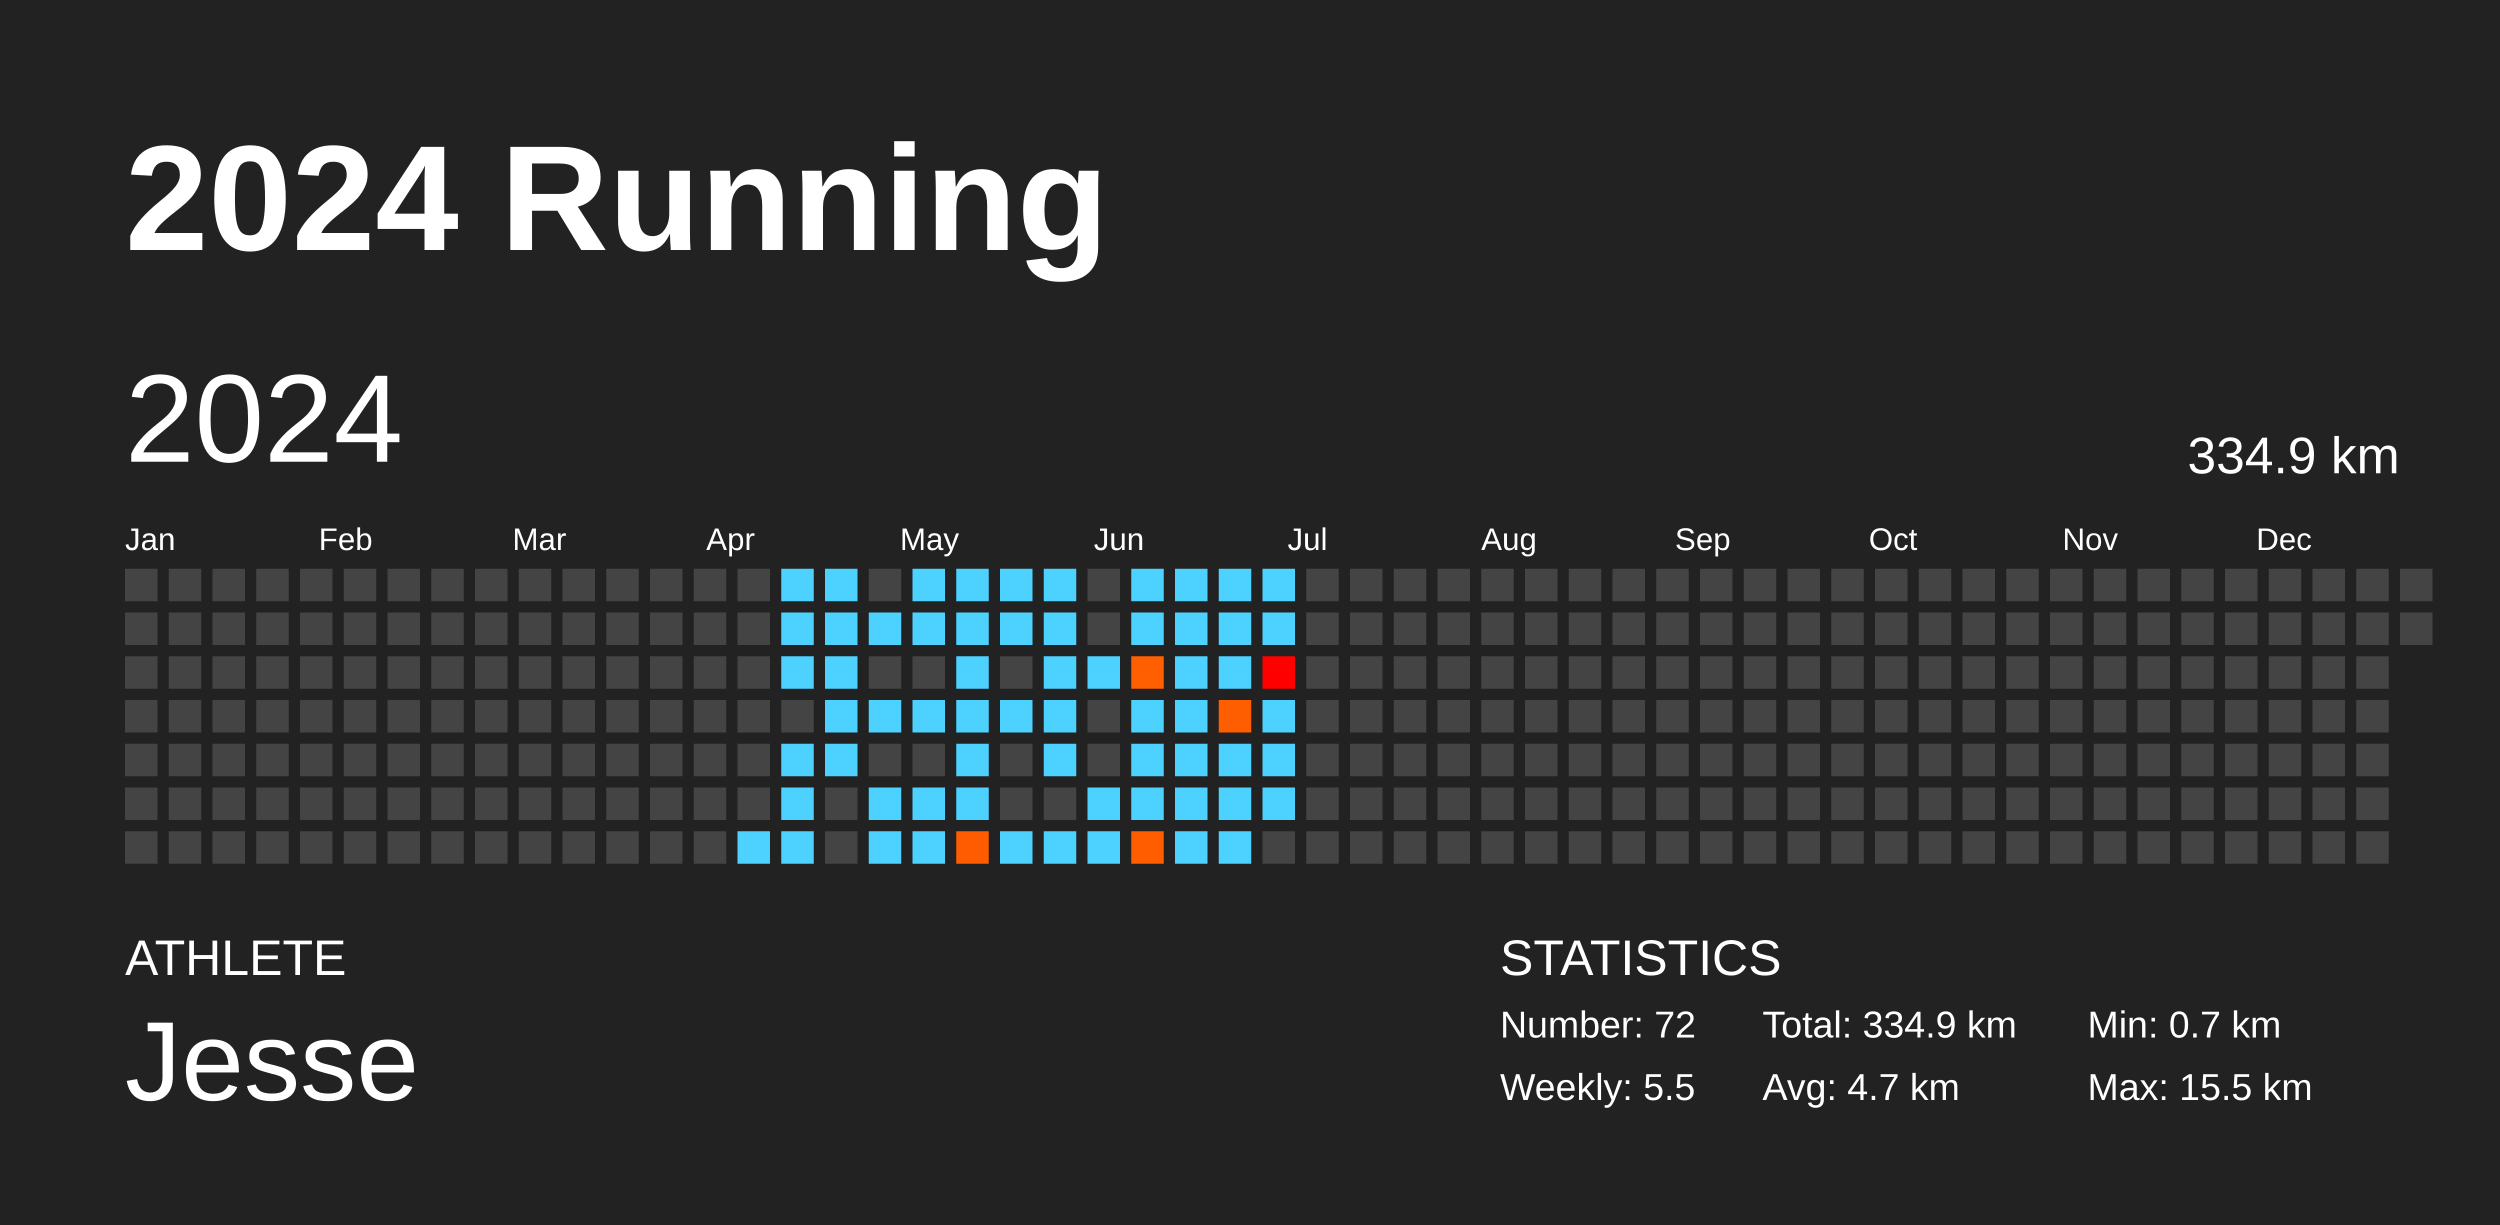
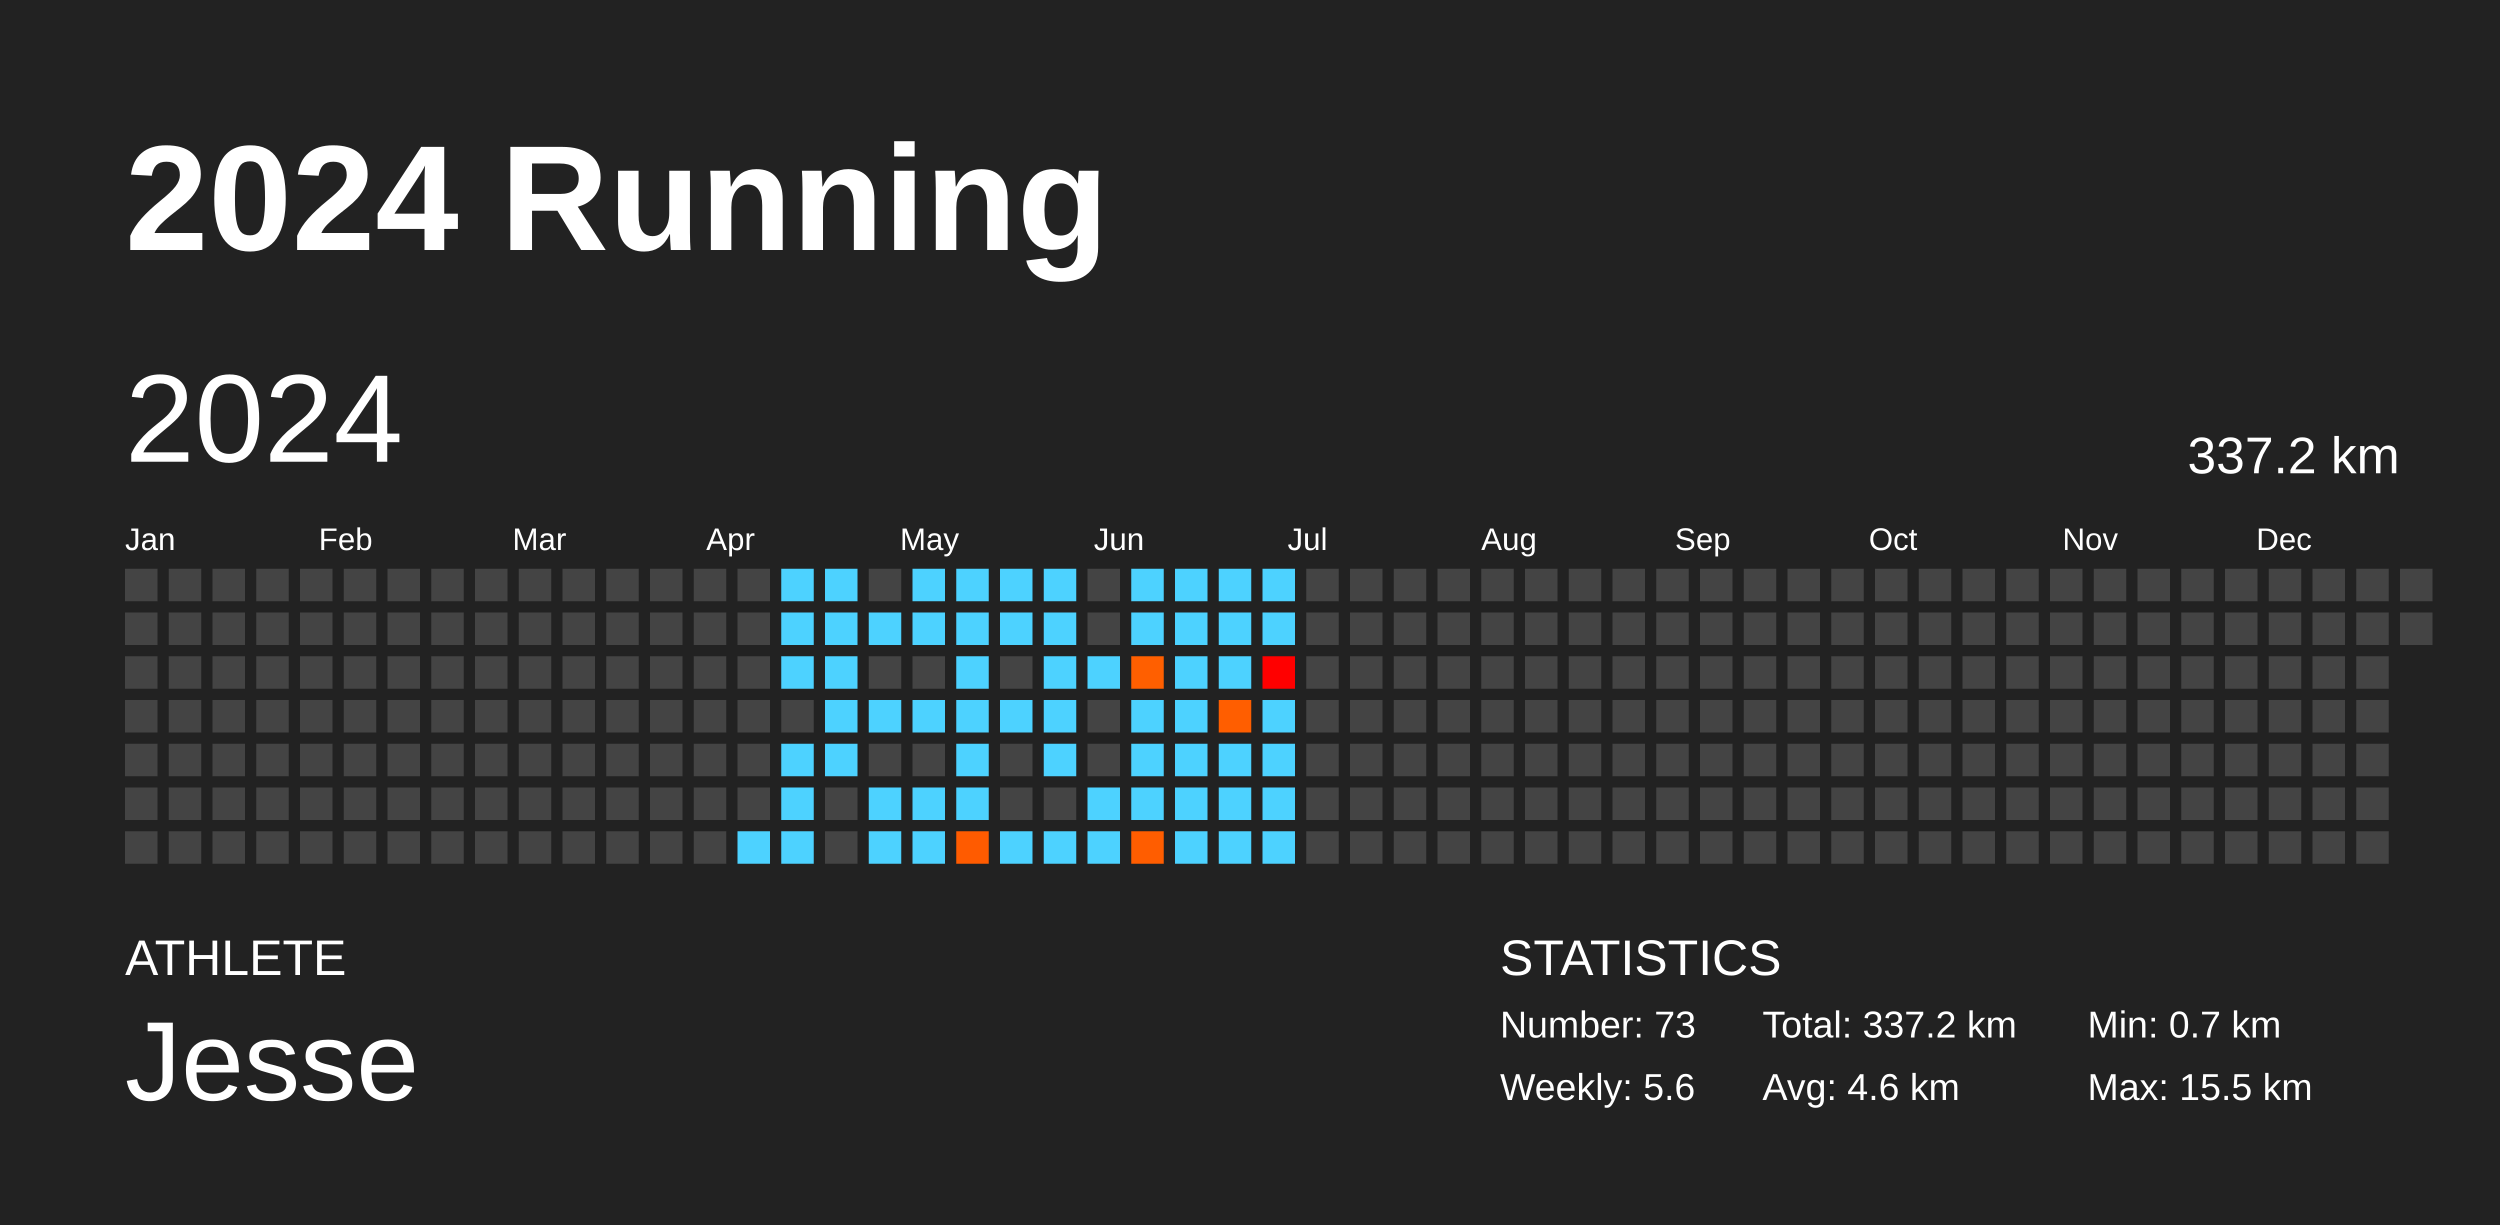
<svg xmlns="http://www.w3.org/2000/svg" baseProfile="full" height="98mm" version="1.1" viewBox="0,0,200,98" width="200mm">
  <defs />
  <rect fill="#222222" height="98" width="200" x="0" y="0" />
  <text fill="#FFFFFF" style="font-size:12px; font-family:Arial; font-weight:bold;" x="10" y="20">2024 Running</text>
  <text fill="#FFFFFF" style="font-size:4px; font-family:Arial" x="10" y="78">ATHLETE</text>
  <text fill="#FFFFFF" style="font-size:9px; font-family:Arial" x="10" y="88">Jesse</text>
  <text fill="#FFFFFF" style="font-size:4px; font-family:Arial" x="120" y="78">STATISTICS</text>
-   <text fill="#FFFFFF" style="font-size:3px; font-family:Arial" x="120" y="83">Number: 72</text>
-   <text fill="#FFFFFF" style="font-size:3px; font-family:Arial" x="120" y="88">Weekly: 5.5</text>
-   <text fill="#FFFFFF" style="font-size:3px; font-family:Arial" x="141" y="83">Total: 334.9 km</text>
-   <text fill="#FFFFFF" style="font-size:3px; font-family:Arial" x="141" y="88">Avg: 4.7 km</text>
+   <text fill="#FFFFFF" style="font-size:3px; font-family:Arial" x="120" y="83">Number: 73</text>
+   <text fill="#FFFFFF" style="font-size:3px; font-family:Arial" x="120" y="88">Weekly: 5.6</text>
+   <text fill="#FFFFFF" style="font-size:3px; font-family:Arial" x="141" y="83">Total: 337.2 km</text>
+   <text fill="#FFFFFF" style="font-size:3px; font-family:Arial" x="141" y="88">Avg: 4.6 km</text>
  <text fill="#FFFFFF" style="font-size:3px; font-family:Arial" x="167" y="83">Min: 0.7 km</text>
  <text fill="#FFFFFF" style="font-size:3px; font-family:Arial" x="167" y="88">Max: 15.5 km</text>
  <text dominant-baseline="hanging" fill="#FFFFFF" style="font-size:10.0px; font-family:Arial;" x="10" y="30">2024</text>
-   <text dominant-baseline="hanging" fill="#FFFFFF" style="font-size:4.125px; font-family:Arial;" x="175" y="35">334.9 km</text>
+   <text dominant-baseline="hanging" fill="#FFFFFF" style="font-size:4.125px; font-family:Arial;" x="175" y="35">337.2 km</text>
  <text fill="#FFFFFF" style="font-size:2.5px; font-family:Arial" x="10.0" y="44">Jan</text>
  <text fill="#FFFFFF" style="font-size:2.5px; font-family:Arial" x="25.5" y="44">Feb</text>
  <text fill="#FFFFFF" style="font-size:2.5px; font-family:Arial" x="41.0" y="44">Mar</text>
  <text fill="#FFFFFF" style="font-size:2.5px; font-family:Arial" x="56.5" y="44">Apr</text>
  <text fill="#FFFFFF" style="font-size:2.5px; font-family:Arial" x="72.0" y="44">May</text>
  <text fill="#FFFFFF" style="font-size:2.5px; font-family:Arial" x="87.5" y="44">Jun</text>
  <text fill="#FFFFFF" style="font-size:2.5px; font-family:Arial" x="103.0" y="44">Jul</text>
  <text fill="#FFFFFF" style="font-size:2.5px; font-family:Arial" x="118.5" y="44">Aug</text>
  <text fill="#FFFFFF" style="font-size:2.5px; font-family:Arial" x="134.0" y="44">Sep</text>
  <text fill="#FFFFFF" style="font-size:2.5px; font-family:Arial" x="149.5" y="44">Oct</text>
  <text fill="#FFFFFF" style="font-size:2.5px; font-family:Arial" x="165.0" y="44">Nov</text>
  <text fill="#FFFFFF" style="font-size:2.5px; font-family:Arial" x="180.5" y="44">Dec</text>
  <rect fill="#444444" height="2.6" width="2.6" x="10.0" y="45.5" />
  <rect fill="#444444" height="2.6" width="2.6" x="10.0" y="49.0" />
  <rect fill="#444444" height="2.6" width="2.6" x="10.0" y="52.5" />
  <rect fill="#444444" height="2.6" width="2.6" x="10.0" y="56.0" />
  <rect fill="#444444" height="2.6" width="2.6" x="10.0" y="59.5" />
  <rect fill="#444444" height="2.6" width="2.6" x="10.0" y="63.0" />
  <rect fill="#444444" height="2.6" width="2.6" x="10.0" y="66.5" />
  <rect fill="#444444" height="2.6" width="2.6" x="13.5" y="45.5" />
  <rect fill="#444444" height="2.6" width="2.6" x="13.5" y="49.0" />
  <rect fill="#444444" height="2.6" width="2.6" x="13.5" y="52.5" />
  <rect fill="#444444" height="2.6" width="2.6" x="13.5" y="56.0" />
  <rect fill="#444444" height="2.6" width="2.6" x="13.5" y="59.5" />
  <rect fill="#444444" height="2.6" width="2.6" x="13.5" y="63.0" />
  <rect fill="#444444" height="2.6" width="2.6" x="13.5" y="66.5" />
  <rect fill="#444444" height="2.6" width="2.6" x="17.0" y="45.5" />
  <rect fill="#444444" height="2.6" width="2.6" x="17.0" y="49.0" />
  <rect fill="#444444" height="2.6" width="2.6" x="17.0" y="52.5" />
  <rect fill="#444444" height="2.6" width="2.6" x="17.0" y="56.0" />
  <rect fill="#444444" height="2.6" width="2.6" x="17.0" y="59.5" />
  <rect fill="#444444" height="2.6" width="2.6" x="17.0" y="63.0" />
  <rect fill="#444444" height="2.6" width="2.6" x="17.0" y="66.5" />
  <rect fill="#444444" height="2.6" width="2.6" x="20.5" y="45.5" />
  <rect fill="#444444" height="2.6" width="2.6" x="20.5" y="49.0" />
  <rect fill="#444444" height="2.6" width="2.6" x="20.5" y="52.5" />
  <rect fill="#444444" height="2.6" width="2.6" x="20.5" y="56.0" />
  <rect fill="#444444" height="2.6" width="2.6" x="20.5" y="59.5" />
  <rect fill="#444444" height="2.6" width="2.6" x="20.5" y="63.0" />
  <rect fill="#444444" height="2.6" width="2.6" x="20.5" y="66.5" />
  <rect fill="#444444" height="2.6" width="2.6" x="24.0" y="45.5" />
  <rect fill="#444444" height="2.6" width="2.6" x="24.0" y="49.0" />
  <rect fill="#444444" height="2.6" width="2.6" x="24.0" y="52.5" />
  <rect fill="#444444" height="2.6" width="2.6" x="24.0" y="56.0" />
  <rect fill="#444444" height="2.6" width="2.6" x="24.0" y="59.5" />
  <rect fill="#444444" height="2.6" width="2.6" x="24.0" y="63.0" />
  <rect fill="#444444" height="2.6" width="2.6" x="24.0" y="66.5" />
  <rect fill="#444444" height="2.6" width="2.6" x="27.5" y="45.5" />
  <rect fill="#444444" height="2.6" width="2.6" x="27.5" y="49.0" />
  <rect fill="#444444" height="2.6" width="2.6" x="27.5" y="52.5" />
  <rect fill="#444444" height="2.6" width="2.6" x="27.5" y="56.0" />
  <rect fill="#444444" height="2.6" width="2.6" x="27.5" y="59.5" />
  <rect fill="#444444" height="2.6" width="2.6" x="27.5" y="63.0" />
  <rect fill="#444444" height="2.6" width="2.6" x="27.5" y="66.5" />
  <rect fill="#444444" height="2.6" width="2.6" x="31.0" y="45.5" />
  <rect fill="#444444" height="2.6" width="2.6" x="31.0" y="49.0" />
  <rect fill="#444444" height="2.6" width="2.6" x="31.0" y="52.5" />
  <rect fill="#444444" height="2.6" width="2.6" x="31.0" y="56.0" />
  <rect fill="#444444" height="2.6" width="2.6" x="31.0" y="59.5" />
  <rect fill="#444444" height="2.6" width="2.6" x="31.0" y="63.0" />
  <rect fill="#444444" height="2.6" width="2.6" x="31.0" y="66.5" />
  <rect fill="#444444" height="2.6" width="2.6" x="34.5" y="45.5" />
  <rect fill="#444444" height="2.6" width="2.6" x="34.5" y="49.0" />
  <rect fill="#444444" height="2.6" width="2.6" x="34.5" y="52.5" />
  <rect fill="#444444" height="2.6" width="2.6" x="34.5" y="56.0" />
  <rect fill="#444444" height="2.6" width="2.6" x="34.5" y="59.5" />
  <rect fill="#444444" height="2.6" width="2.6" x="34.5" y="63.0" />
  <rect fill="#444444" height="2.6" width="2.6" x="34.5" y="66.5" />
  <rect fill="#444444" height="2.6" width="2.6" x="38.0" y="45.5" />
  <rect fill="#444444" height="2.6" width="2.6" x="38.0" y="49.0" />
  <rect fill="#444444" height="2.6" width="2.6" x="38.0" y="52.5" />
  <rect fill="#444444" height="2.6" width="2.6" x="38.0" y="56.0" />
  <rect fill="#444444" height="2.6" width="2.6" x="38.0" y="59.5" />
  <rect fill="#444444" height="2.6" width="2.6" x="38.0" y="63.0" />
  <rect fill="#444444" height="2.6" width="2.6" x="38.0" y="66.5" />
  <rect fill="#444444" height="2.6" width="2.6" x="41.5" y="45.5" />
  <rect fill="#444444" height="2.6" width="2.6" x="41.5" y="49.0" />
  <rect fill="#444444" height="2.6" width="2.6" x="41.5" y="52.5" />
  <rect fill="#444444" height="2.6" width="2.6" x="41.5" y="56.0" />
  <rect fill="#444444" height="2.6" width="2.6" x="41.5" y="59.5" />
  <rect fill="#444444" height="2.6" width="2.6" x="41.5" y="63.0" />
  <rect fill="#444444" height="2.6" width="2.6" x="41.5" y="66.5" />
  <rect fill="#444444" height="2.6" width="2.6" x="45.0" y="45.5" />
  <rect fill="#444444" height="2.6" width="2.6" x="45.0" y="49.0" />
  <rect fill="#444444" height="2.6" width="2.6" x="45.0" y="52.5" />
  <rect fill="#444444" height="2.6" width="2.6" x="45.0" y="56.0" />
  <rect fill="#444444" height="2.6" width="2.6" x="45.0" y="59.5" />
  <rect fill="#444444" height="2.6" width="2.6" x="45.0" y="63.0" />
  <rect fill="#444444" height="2.6" width="2.6" x="45.0" y="66.5" />
  <rect fill="#444444" height="2.6" width="2.6" x="48.5" y="45.5" />
  <rect fill="#444444" height="2.6" width="2.6" x="48.5" y="49.0" />
  <rect fill="#444444" height="2.6" width="2.6" x="48.5" y="52.5" />
  <rect fill="#444444" height="2.6" width="2.6" x="48.5" y="56.0" />
  <rect fill="#444444" height="2.6" width="2.6" x="48.5" y="59.5" />
  <rect fill="#444444" height="2.6" width="2.6" x="48.5" y="63.0" />
  <rect fill="#444444" height="2.6" width="2.6" x="48.5" y="66.5" />
  <rect fill="#444444" height="2.6" width="2.6" x="52.0" y="45.5" />
  <rect fill="#444444" height="2.6" width="2.6" x="52.0" y="49.0" />
  <rect fill="#444444" height="2.6" width="2.6" x="52.0" y="52.5" />
  <rect fill="#444444" height="2.6" width="2.6" x="52.0" y="56.0" />
  <rect fill="#444444" height="2.6" width="2.6" x="52.0" y="59.5" />
  <rect fill="#444444" height="2.6" width="2.6" x="52.0" y="63.0" />
  <rect fill="#444444" height="2.6" width="2.6" x="52.0" y="66.5" />
  <rect fill="#444444" height="2.6" width="2.6" x="55.5" y="45.5" />
  <rect fill="#444444" height="2.6" width="2.6" x="55.5" y="49.0" />
  <rect fill="#444444" height="2.6" width="2.6" x="55.5" y="52.5" />
  <rect fill="#444444" height="2.6" width="2.6" x="55.5" y="56.0" />
  <rect fill="#444444" height="2.6" width="2.6" x="55.5" y="59.5" />
  <rect fill="#444444" height="2.6" width="2.6" x="55.5" y="63.0" />
  <rect fill="#444444" height="2.6" width="2.6" x="55.5" y="66.5" />
  <rect fill="#444444" height="2.6" width="2.6" x="59.0" y="45.5" />
  <rect fill="#444444" height="2.6" width="2.6" x="59.0" y="49.0" />
  <rect fill="#444444" height="2.6" width="2.6" x="59.0" y="52.5" />
  <rect fill="#444444" height="2.6" width="2.6" x="59.0" y="56.0" />
  <rect fill="#444444" height="2.6" width="2.6" x="59.0" y="59.5" />
  <rect fill="#444444" height="2.6" width="2.6" x="59.0" y="63.0" />
  <rect fill="#4dd2ff" height="2.6" width="2.6" x="59.0" y="66.5" />
  <rect fill="#4dd2ff" height="2.6" width="2.6" x="62.5" y="45.5" />
  <rect fill="#4dd2ff" height="2.6" width="2.6" x="62.5" y="49.0" />
  <rect fill="#4dd2ff" height="2.6" width="2.6" x="62.5" y="52.5" />
  <rect fill="#444444" height="2.6" width="2.6" x="62.5" y="56.0" />
  <rect fill="#4dd2ff" height="2.6" width="2.6" x="62.5" y="59.5" />
  <rect fill="#4dd2ff" height="2.6" width="2.6" x="62.5" y="63.0" />
  <rect fill="#4dd2ff" height="2.6" width="2.6" x="62.5" y="66.5" />
  <rect fill="#4dd2ff" height="2.6" width="2.6" x="66.0" y="45.5" />
  <rect fill="#4dd2ff" height="2.6" width="2.6" x="66.0" y="49.0" />
  <rect fill="#4dd2ff" height="2.6" width="2.6" x="66.0" y="52.5" />
  <rect fill="#4dd2ff" height="2.6" width="2.6" x="66.0" y="56.0" />
  <rect fill="#4dd2ff" height="2.6" width="2.6" x="66.0" y="59.5" />
  <rect fill="#444444" height="2.6" width="2.6" x="66.0" y="63.0" />
  <rect fill="#444444" height="2.6" width="2.6" x="66.0" y="66.5" />
  <rect fill="#444444" height="2.6" width="2.6" x="69.5" y="45.5" />
  <rect fill="#4dd2ff" height="2.6" width="2.6" x="69.5" y="49.0" />
  <rect fill="#444444" height="2.6" width="2.6" x="69.5" y="52.5" />
  <rect fill="#4dd2ff" height="2.6" width="2.6" x="69.5" y="56.0" />
  <rect fill="#444444" height="2.6" width="2.6" x="69.5" y="59.5" />
  <rect fill="#4dd2ff" height="2.6" width="2.6" x="69.5" y="63.0" />
  <rect fill="#4dd2ff" height="2.6" width="2.6" x="69.5" y="66.5" />
  <rect fill="#4dd2ff" height="2.6" width="2.6" x="73.0" y="45.5" />
  <rect fill="#4dd2ff" height="2.6" width="2.6" x="73.0" y="49.0" />
  <rect fill="#444444" height="2.6" width="2.6" x="73.0" y="52.5" />
  <rect fill="#4dd2ff" height="2.6" width="2.6" x="73.0" y="56.0" />
  <rect fill="#444444" height="2.6" width="2.6" x="73.0" y="59.5" />
  <rect fill="#4dd2ff" height="2.6" width="2.6" x="73.0" y="63.0" />
  <rect fill="#4dd2ff" height="2.6" width="2.6" x="73.0" y="66.5" />
  <rect fill="#4dd2ff" height="2.6" width="2.6" x="76.5" y="45.5" />
  <rect fill="#4dd2ff" height="2.6" width="2.6" x="76.5" y="49.0" />
  <rect fill="#4dd2ff" height="2.6" width="2.6" x="76.5" y="52.5" />
  <rect fill="#4dd2ff" height="2.6" width="2.6" x="76.5" y="56.0" />
  <rect fill="#4dd2ff" height="2.6" width="2.6" x="76.5" y="59.5" />
  <rect fill="#4dd2ff" height="2.6" width="2.6" x="76.5" y="63.0" />
  <rect fill="#ff5b00" height="2.6" width="2.6" x="76.5" y="66.5" />
  <rect fill="#4dd2ff" height="2.6" width="2.6" x="80.0" y="45.5" />
  <rect fill="#4dd2ff" height="2.6" width="2.6" x="80.0" y="49.0" />
  <rect fill="#444444" height="2.6" width="2.6" x="80.0" y="52.5" />
  <rect fill="#4dd2ff" height="2.6" width="2.6" x="80.0" y="56.0" />
  <rect fill="#444444" height="2.6" width="2.6" x="80.0" y="59.5" />
  <rect fill="#444444" height="2.6" width="2.6" x="80.0" y="63.0" />
  <rect fill="#4dd2ff" height="2.6" width="2.6" x="80.0" y="66.5" />
  <rect fill="#4dd2ff" height="2.6" width="2.6" x="83.5" y="45.5" />
  <rect fill="#4dd2ff" height="2.6" width="2.6" x="83.5" y="49.0" />
  <rect fill="#4dd2ff" height="2.6" width="2.6" x="83.5" y="52.5" />
  <rect fill="#4dd2ff" height="2.6" width="2.6" x="83.5" y="56.0" />
  <rect fill="#4dd2ff" height="2.6" width="2.6" x="83.5" y="59.5" />
  <rect fill="#444444" height="2.6" width="2.6" x="83.5" y="63.0" />
  <rect fill="#4dd2ff" height="2.6" width="2.6" x="83.5" y="66.5" />
  <rect fill="#444444" height="2.6" width="2.6" x="87.0" y="45.5" />
  <rect fill="#444444" height="2.6" width="2.6" x="87.0" y="49.0" />
  <rect fill="#4dd2ff" height="2.6" width="2.6" x="87.0" y="52.5" />
  <rect fill="#444444" height="2.6" width="2.6" x="87.0" y="56.0" />
  <rect fill="#444444" height="2.6" width="2.6" x="87.0" y="59.5" />
  <rect fill="#4dd2ff" height="2.6" width="2.6" x="87.0" y="63.0" />
  <rect fill="#4dd2ff" height="2.6" width="2.6" x="87.0" y="66.5" />
  <rect fill="#4dd2ff" height="2.6" width="2.6" x="90.5" y="45.5" />
  <rect fill="#4dd2ff" height="2.6" width="2.6" x="90.5" y="49.0" />
  <rect fill="#ff5f00" height="2.6" width="2.6" x="90.5" y="52.5" />
  <rect fill="#4dd2ff" height="2.6" width="2.6" x="90.5" y="56.0" />
  <rect fill="#4dd2ff" height="2.6" width="2.6" x="90.5" y="59.5" />
  <rect fill="#4dd2ff" height="2.6" width="2.6" x="90.5" y="63.0" />
  <rect fill="#ff5d00" height="2.6" width="2.6" x="90.5" y="66.5" />
  <rect fill="#4dd2ff" height="2.6" width="2.6" x="94.0" y="45.5" />
  <rect fill="#4dd2ff" height="2.6" width="2.6" x="94.0" y="49.0" />
  <rect fill="#4dd2ff" height="2.6" width="2.6" x="94.0" y="52.5" />
  <rect fill="#4dd2ff" height="2.6" width="2.6" x="94.0" y="56.0" />
  <rect fill="#4dd2ff" height="2.6" width="2.6" x="94.0" y="59.5" />
  <rect fill="#4dd2ff" height="2.6" width="2.6" x="94.0" y="63.0" />
  <rect fill="#4dd2ff" height="2.6" width="2.6" x="94.0" y="66.5" />
  <rect fill="#4dd2ff" height="2.6" width="2.6" x="97.5" y="45.5" />
  <rect fill="#4dd2ff" height="2.6" width="2.6" x="97.5" y="49.0" />
  <rect fill="#4dd2ff" height="2.6" width="2.6" x="97.5" y="52.5" />
  <rect fill="#ff5e00" height="2.6" width="2.6" x="97.5" y="56.0" />
  <rect fill="#4dd2ff" height="2.6" width="2.6" x="97.5" y="59.5" />
  <rect fill="#4dd2ff" height="2.6" width="2.6" x="97.5" y="63.0" />
  <rect fill="#4dd2ff" height="2.6" width="2.6" x="97.5" y="66.5" />
  <rect fill="#4dd2ff" height="2.6" width="2.6" x="101.0" y="45.5" />
  <rect fill="#4dd2ff" height="2.6" width="2.6" x="101.0" y="49.0" />
  <rect fill="#ff0000" height="2.6" width="2.6" x="101.0" y="52.5" />
  <rect fill="#4dd2ff" height="2.6" width="2.6" x="101.0" y="56.0" />
  <rect fill="#4dd2ff" height="2.6" width="2.6" x="101.0" y="59.5" />
  <rect fill="#4dd2ff" height="2.6" width="2.6" x="101.0" y="63.0" />
-   <rect fill="#444444" height="2.6" width="2.6" x="101.0" y="66.5" />
+   <rect fill="#4dd2ff" height="2.6" width="2.6" x="101.0" y="66.5" />
  <rect fill="#444444" height="2.6" width="2.6" x="104.5" y="45.5" />
  <rect fill="#444444" height="2.6" width="2.6" x="104.5" y="49.0" />
  <rect fill="#444444" height="2.6" width="2.6" x="104.5" y="52.5" />
  <rect fill="#444444" height="2.6" width="2.6" x="104.5" y="56.0" />
  <rect fill="#444444" height="2.6" width="2.6" x="104.5" y="59.5" />
  <rect fill="#444444" height="2.6" width="2.6" x="104.5" y="63.0" />
  <rect fill="#444444" height="2.6" width="2.6" x="104.5" y="66.5" />
  <rect fill="#444444" height="2.6" width="2.6" x="108.0" y="45.5" />
  <rect fill="#444444" height="2.6" width="2.6" x="108.0" y="49.0" />
  <rect fill="#444444" height="2.6" width="2.6" x="108.0" y="52.5" />
  <rect fill="#444444" height="2.6" width="2.6" x="108.0" y="56.0" />
  <rect fill="#444444" height="2.6" width="2.6" x="108.0" y="59.5" />
  <rect fill="#444444" height="2.6" width="2.6" x="108.0" y="63.0" />
  <rect fill="#444444" height="2.6" width="2.6" x="108.0" y="66.5" />
  <rect fill="#444444" height="2.6" width="2.6" x="111.5" y="45.5" />
  <rect fill="#444444" height="2.6" width="2.6" x="111.5" y="49.0" />
  <rect fill="#444444" height="2.6" width="2.6" x="111.5" y="52.5" />
  <rect fill="#444444" height="2.6" width="2.6" x="111.5" y="56.0" />
  <rect fill="#444444" height="2.6" width="2.6" x="111.5" y="59.5" />
  <rect fill="#444444" height="2.6" width="2.6" x="111.5" y="63.0" />
  <rect fill="#444444" height="2.6" width="2.6" x="111.5" y="66.5" />
  <rect fill="#444444" height="2.6" width="2.6" x="115.0" y="45.5" />
  <rect fill="#444444" height="2.6" width="2.6" x="115.0" y="49.0" />
  <rect fill="#444444" height="2.6" width="2.6" x="115.0" y="52.5" />
  <rect fill="#444444" height="2.6" width="2.6" x="115.0" y="56.0" />
  <rect fill="#444444" height="2.6" width="2.6" x="115.0" y="59.5" />
  <rect fill="#444444" height="2.6" width="2.6" x="115.0" y="63.0" />
  <rect fill="#444444" height="2.6" width="2.6" x="115.0" y="66.5" />
  <rect fill="#444444" height="2.6" width="2.6" x="118.5" y="45.5" />
  <rect fill="#444444" height="2.6" width="2.6" x="118.5" y="49.0" />
  <rect fill="#444444" height="2.6" width="2.6" x="118.5" y="52.5" />
  <rect fill="#444444" height="2.6" width="2.6" x="118.5" y="56.0" />
  <rect fill="#444444" height="2.6" width="2.6" x="118.5" y="59.5" />
  <rect fill="#444444" height="2.6" width="2.6" x="118.5" y="63.0" />
  <rect fill="#444444" height="2.6" width="2.6" x="118.5" y="66.5" />
  <rect fill="#444444" height="2.6" width="2.6" x="122.0" y="45.5" />
  <rect fill="#444444" height="2.6" width="2.6" x="122.0" y="49.0" />
  <rect fill="#444444" height="2.6" width="2.6" x="122.0" y="52.5" />
  <rect fill="#444444" height="2.6" width="2.6" x="122.0" y="56.0" />
  <rect fill="#444444" height="2.6" width="2.6" x="122.0" y="59.5" />
  <rect fill="#444444" height="2.6" width="2.6" x="122.0" y="63.0" />
  <rect fill="#444444" height="2.6" width="2.6" x="122.0" y="66.5" />
  <rect fill="#444444" height="2.6" width="2.6" x="125.5" y="45.5" />
  <rect fill="#444444" height="2.6" width="2.6" x="125.5" y="49.0" />
  <rect fill="#444444" height="2.6" width="2.6" x="125.5" y="52.5" />
  <rect fill="#444444" height="2.6" width="2.6" x="125.5" y="56.0" />
  <rect fill="#444444" height="2.6" width="2.6" x="125.5" y="59.5" />
  <rect fill="#444444" height="2.6" width="2.6" x="125.5" y="63.0" />
  <rect fill="#444444" height="2.6" width="2.6" x="125.5" y="66.5" />
  <rect fill="#444444" height="2.6" width="2.6" x="129.0" y="45.5" />
  <rect fill="#444444" height="2.6" width="2.6" x="129.0" y="49.0" />
  <rect fill="#444444" height="2.6" width="2.6" x="129.0" y="52.5" />
  <rect fill="#444444" height="2.6" width="2.6" x="129.0" y="56.0" />
  <rect fill="#444444" height="2.6" width="2.6" x="129.0" y="59.5" />
  <rect fill="#444444" height="2.6" width="2.6" x="129.0" y="63.0" />
  <rect fill="#444444" height="2.6" width="2.6" x="129.0" y="66.5" />
  <rect fill="#444444" height="2.6" width="2.6" x="132.5" y="45.5" />
  <rect fill="#444444" height="2.6" width="2.6" x="132.5" y="49.0" />
  <rect fill="#444444" height="2.6" width="2.6" x="132.5" y="52.5" />
  <rect fill="#444444" height="2.6" width="2.6" x="132.5" y="56.0" />
  <rect fill="#444444" height="2.6" width="2.6" x="132.5" y="59.5" />
  <rect fill="#444444" height="2.6" width="2.6" x="132.5" y="63.0" />
  <rect fill="#444444" height="2.6" width="2.6" x="132.5" y="66.5" />
  <rect fill="#444444" height="2.6" width="2.6" x="136.0" y="45.5" />
  <rect fill="#444444" height="2.6" width="2.6" x="136.0" y="49.0" />
  <rect fill="#444444" height="2.6" width="2.6" x="136.0" y="52.5" />
  <rect fill="#444444" height="2.6" width="2.6" x="136.0" y="56.0" />
  <rect fill="#444444" height="2.6" width="2.6" x="136.0" y="59.5" />
  <rect fill="#444444" height="2.6" width="2.6" x="136.0" y="63.0" />
  <rect fill="#444444" height="2.6" width="2.6" x="136.0" y="66.5" />
  <rect fill="#444444" height="2.6" width="2.6" x="139.5" y="45.5" />
  <rect fill="#444444" height="2.6" width="2.6" x="139.5" y="49.0" />
  <rect fill="#444444" height="2.6" width="2.6" x="139.5" y="52.5" />
  <rect fill="#444444" height="2.6" width="2.6" x="139.5" y="56.0" />
  <rect fill="#444444" height="2.6" width="2.6" x="139.5" y="59.5" />
  <rect fill="#444444" height="2.6" width="2.6" x="139.5" y="63.0" />
  <rect fill="#444444" height="2.6" width="2.6" x="139.5" y="66.5" />
  <rect fill="#444444" height="2.6" width="2.6" x="143.0" y="45.5" />
  <rect fill="#444444" height="2.6" width="2.6" x="143.0" y="49.0" />
  <rect fill="#444444" height="2.6" width="2.6" x="143.0" y="52.5" />
  <rect fill="#444444" height="2.6" width="2.6" x="143.0" y="56.0" />
  <rect fill="#444444" height="2.6" width="2.6" x="143.0" y="59.5" />
  <rect fill="#444444" height="2.6" width="2.6" x="143.0" y="63.0" />
  <rect fill="#444444" height="2.6" width="2.6" x="143.0" y="66.5" />
  <rect fill="#444444" height="2.6" width="2.6" x="146.5" y="45.5" />
  <rect fill="#444444" height="2.6" width="2.6" x="146.5" y="49.0" />
  <rect fill="#444444" height="2.6" width="2.6" x="146.5" y="52.5" />
  <rect fill="#444444" height="2.6" width="2.6" x="146.5" y="56.0" />
  <rect fill="#444444" height="2.6" width="2.6" x="146.5" y="59.5" />
  <rect fill="#444444" height="2.6" width="2.6" x="146.5" y="63.0" />
  <rect fill="#444444" height="2.6" width="2.6" x="146.5" y="66.5" />
  <rect fill="#444444" height="2.6" width="2.6" x="150.0" y="45.5" />
  <rect fill="#444444" height="2.6" width="2.6" x="150.0" y="49.0" />
  <rect fill="#444444" height="2.6" width="2.6" x="150.0" y="52.5" />
  <rect fill="#444444" height="2.6" width="2.6" x="150.0" y="56.0" />
  <rect fill="#444444" height="2.6" width="2.6" x="150.0" y="59.5" />
  <rect fill="#444444" height="2.6" width="2.6" x="150.0" y="63.0" />
  <rect fill="#444444" height="2.6" width="2.6" x="150.0" y="66.5" />
  <rect fill="#444444" height="2.6" width="2.6" x="153.5" y="45.5" />
  <rect fill="#444444" height="2.6" width="2.6" x="153.5" y="49.0" />
  <rect fill="#444444" height="2.6" width="2.6" x="153.5" y="52.5" />
  <rect fill="#444444" height="2.6" width="2.6" x="153.5" y="56.0" />
  <rect fill="#444444" height="2.6" width="2.6" x="153.5" y="59.5" />
  <rect fill="#444444" height="2.6" width="2.6" x="153.5" y="63.0" />
  <rect fill="#444444" height="2.6" width="2.6" x="153.5" y="66.5" />
  <rect fill="#444444" height="2.6" width="2.6" x="157.0" y="45.5" />
  <rect fill="#444444" height="2.6" width="2.6" x="157.0" y="49.0" />
  <rect fill="#444444" height="2.6" width="2.6" x="157.0" y="52.5" />
  <rect fill="#444444" height="2.6" width="2.6" x="157.0" y="56.0" />
  <rect fill="#444444" height="2.6" width="2.6" x="157.0" y="59.5" />
  <rect fill="#444444" height="2.6" width="2.6" x="157.0" y="63.0" />
  <rect fill="#444444" height="2.6" width="2.6" x="157.0" y="66.5" />
  <rect fill="#444444" height="2.6" width="2.6" x="160.5" y="45.5" />
  <rect fill="#444444" height="2.6" width="2.6" x="160.5" y="49.0" />
  <rect fill="#444444" height="2.6" width="2.6" x="160.5" y="52.5" />
  <rect fill="#444444" height="2.6" width="2.6" x="160.5" y="56.0" />
  <rect fill="#444444" height="2.6" width="2.6" x="160.5" y="59.5" />
  <rect fill="#444444" height="2.6" width="2.6" x="160.5" y="63.0" />
  <rect fill="#444444" height="2.6" width="2.6" x="160.5" y="66.5" />
  <rect fill="#444444" height="2.6" width="2.6" x="164.0" y="45.5" />
  <rect fill="#444444" height="2.6" width="2.6" x="164.0" y="49.0" />
  <rect fill="#444444" height="2.6" width="2.6" x="164.0" y="52.5" />
  <rect fill="#444444" height="2.6" width="2.6" x="164.0" y="56.0" />
  <rect fill="#444444" height="2.6" width="2.6" x="164.0" y="59.5" />
  <rect fill="#444444" height="2.6" width="2.6" x="164.0" y="63.0" />
  <rect fill="#444444" height="2.6" width="2.6" x="164.0" y="66.5" />
  <rect fill="#444444" height="2.6" width="2.6" x="167.5" y="45.5" />
  <rect fill="#444444" height="2.6" width="2.6" x="167.5" y="49.0" />
  <rect fill="#444444" height="2.6" width="2.6" x="167.5" y="52.5" />
  <rect fill="#444444" height="2.6" width="2.6" x="167.5" y="56.0" />
  <rect fill="#444444" height="2.6" width="2.6" x="167.5" y="59.5" />
  <rect fill="#444444" height="2.6" width="2.6" x="167.5" y="63.0" />
  <rect fill="#444444" height="2.6" width="2.6" x="167.5" y="66.5" />
  <rect fill="#444444" height="2.6" width="2.6" x="171.0" y="45.5" />
  <rect fill="#444444" height="2.6" width="2.6" x="171.0" y="49.0" />
  <rect fill="#444444" height="2.6" width="2.6" x="171.0" y="52.5" />
  <rect fill="#444444" height="2.6" width="2.6" x="171.0" y="56.0" />
  <rect fill="#444444" height="2.6" width="2.6" x="171.0" y="59.5" />
  <rect fill="#444444" height="2.6" width="2.6" x="171.0" y="63.0" />
  <rect fill="#444444" height="2.6" width="2.6" x="171.0" y="66.5" />
  <rect fill="#444444" height="2.6" width="2.6" x="174.5" y="45.5" />
  <rect fill="#444444" height="2.6" width="2.6" x="174.5" y="49.0" />
  <rect fill="#444444" height="2.6" width="2.6" x="174.5" y="52.5" />
  <rect fill="#444444" height="2.6" width="2.6" x="174.5" y="56.0" />
  <rect fill="#444444" height="2.6" width="2.6" x="174.5" y="59.5" />
  <rect fill="#444444" height="2.6" width="2.6" x="174.5" y="63.0" />
  <rect fill="#444444" height="2.6" width="2.6" x="174.5" y="66.5" />
  <rect fill="#444444" height="2.6" width="2.6" x="178.0" y="45.5" />
  <rect fill="#444444" height="2.6" width="2.6" x="178.0" y="49.0" />
  <rect fill="#444444" height="2.6" width="2.6" x="178.0" y="52.5" />
  <rect fill="#444444" height="2.6" width="2.6" x="178.0" y="56.0" />
  <rect fill="#444444" height="2.6" width="2.6" x="178.0" y="59.5" />
  <rect fill="#444444" height="2.6" width="2.6" x="178.0" y="63.0" />
  <rect fill="#444444" height="2.6" width="2.6" x="178.0" y="66.5" />
  <rect fill="#444444" height="2.6" width="2.6" x="181.5" y="45.5" />
  <rect fill="#444444" height="2.6" width="2.6" x="181.5" y="49.0" />
  <rect fill="#444444" height="2.6" width="2.6" x="181.5" y="52.5" />
  <rect fill="#444444" height="2.6" width="2.6" x="181.5" y="56.0" />
  <rect fill="#444444" height="2.6" width="2.6" x="181.5" y="59.5" />
  <rect fill="#444444" height="2.6" width="2.6" x="181.5" y="63.0" />
  <rect fill="#444444" height="2.6" width="2.6" x="181.5" y="66.5" />
  <rect fill="#444444" height="2.6" width="2.6" x="185.0" y="45.5" />
  <rect fill="#444444" height="2.6" width="2.6" x="185.0" y="49.0" />
  <rect fill="#444444" height="2.6" width="2.6" x="185.0" y="52.5" />
  <rect fill="#444444" height="2.6" width="2.6" x="185.0" y="56.0" />
  <rect fill="#444444" height="2.6" width="2.6" x="185.0" y="59.5" />
  <rect fill="#444444" height="2.6" width="2.6" x="185.0" y="63.0" />
  <rect fill="#444444" height="2.6" width="2.6" x="185.0" y="66.5" />
  <rect fill="#444444" height="2.6" width="2.6" x="188.5" y="45.5" />
  <rect fill="#444444" height="2.6" width="2.6" x="188.5" y="49.0" />
  <rect fill="#444444" height="2.6" width="2.6" x="188.5" y="52.5" />
  <rect fill="#444444" height="2.6" width="2.6" x="188.5" y="56.0" />
  <rect fill="#444444" height="2.6" width="2.6" x="188.5" y="59.5" />
  <rect fill="#444444" height="2.6" width="2.6" x="188.5" y="63.0" />
  <rect fill="#444444" height="2.6" width="2.6" x="188.5" y="66.5" />
  <rect fill="#444444" height="2.6" width="2.6" x="192.0" y="45.5" />
  <rect fill="#444444" height="2.6" width="2.6" x="192.0" y="49.0" />
</svg>
